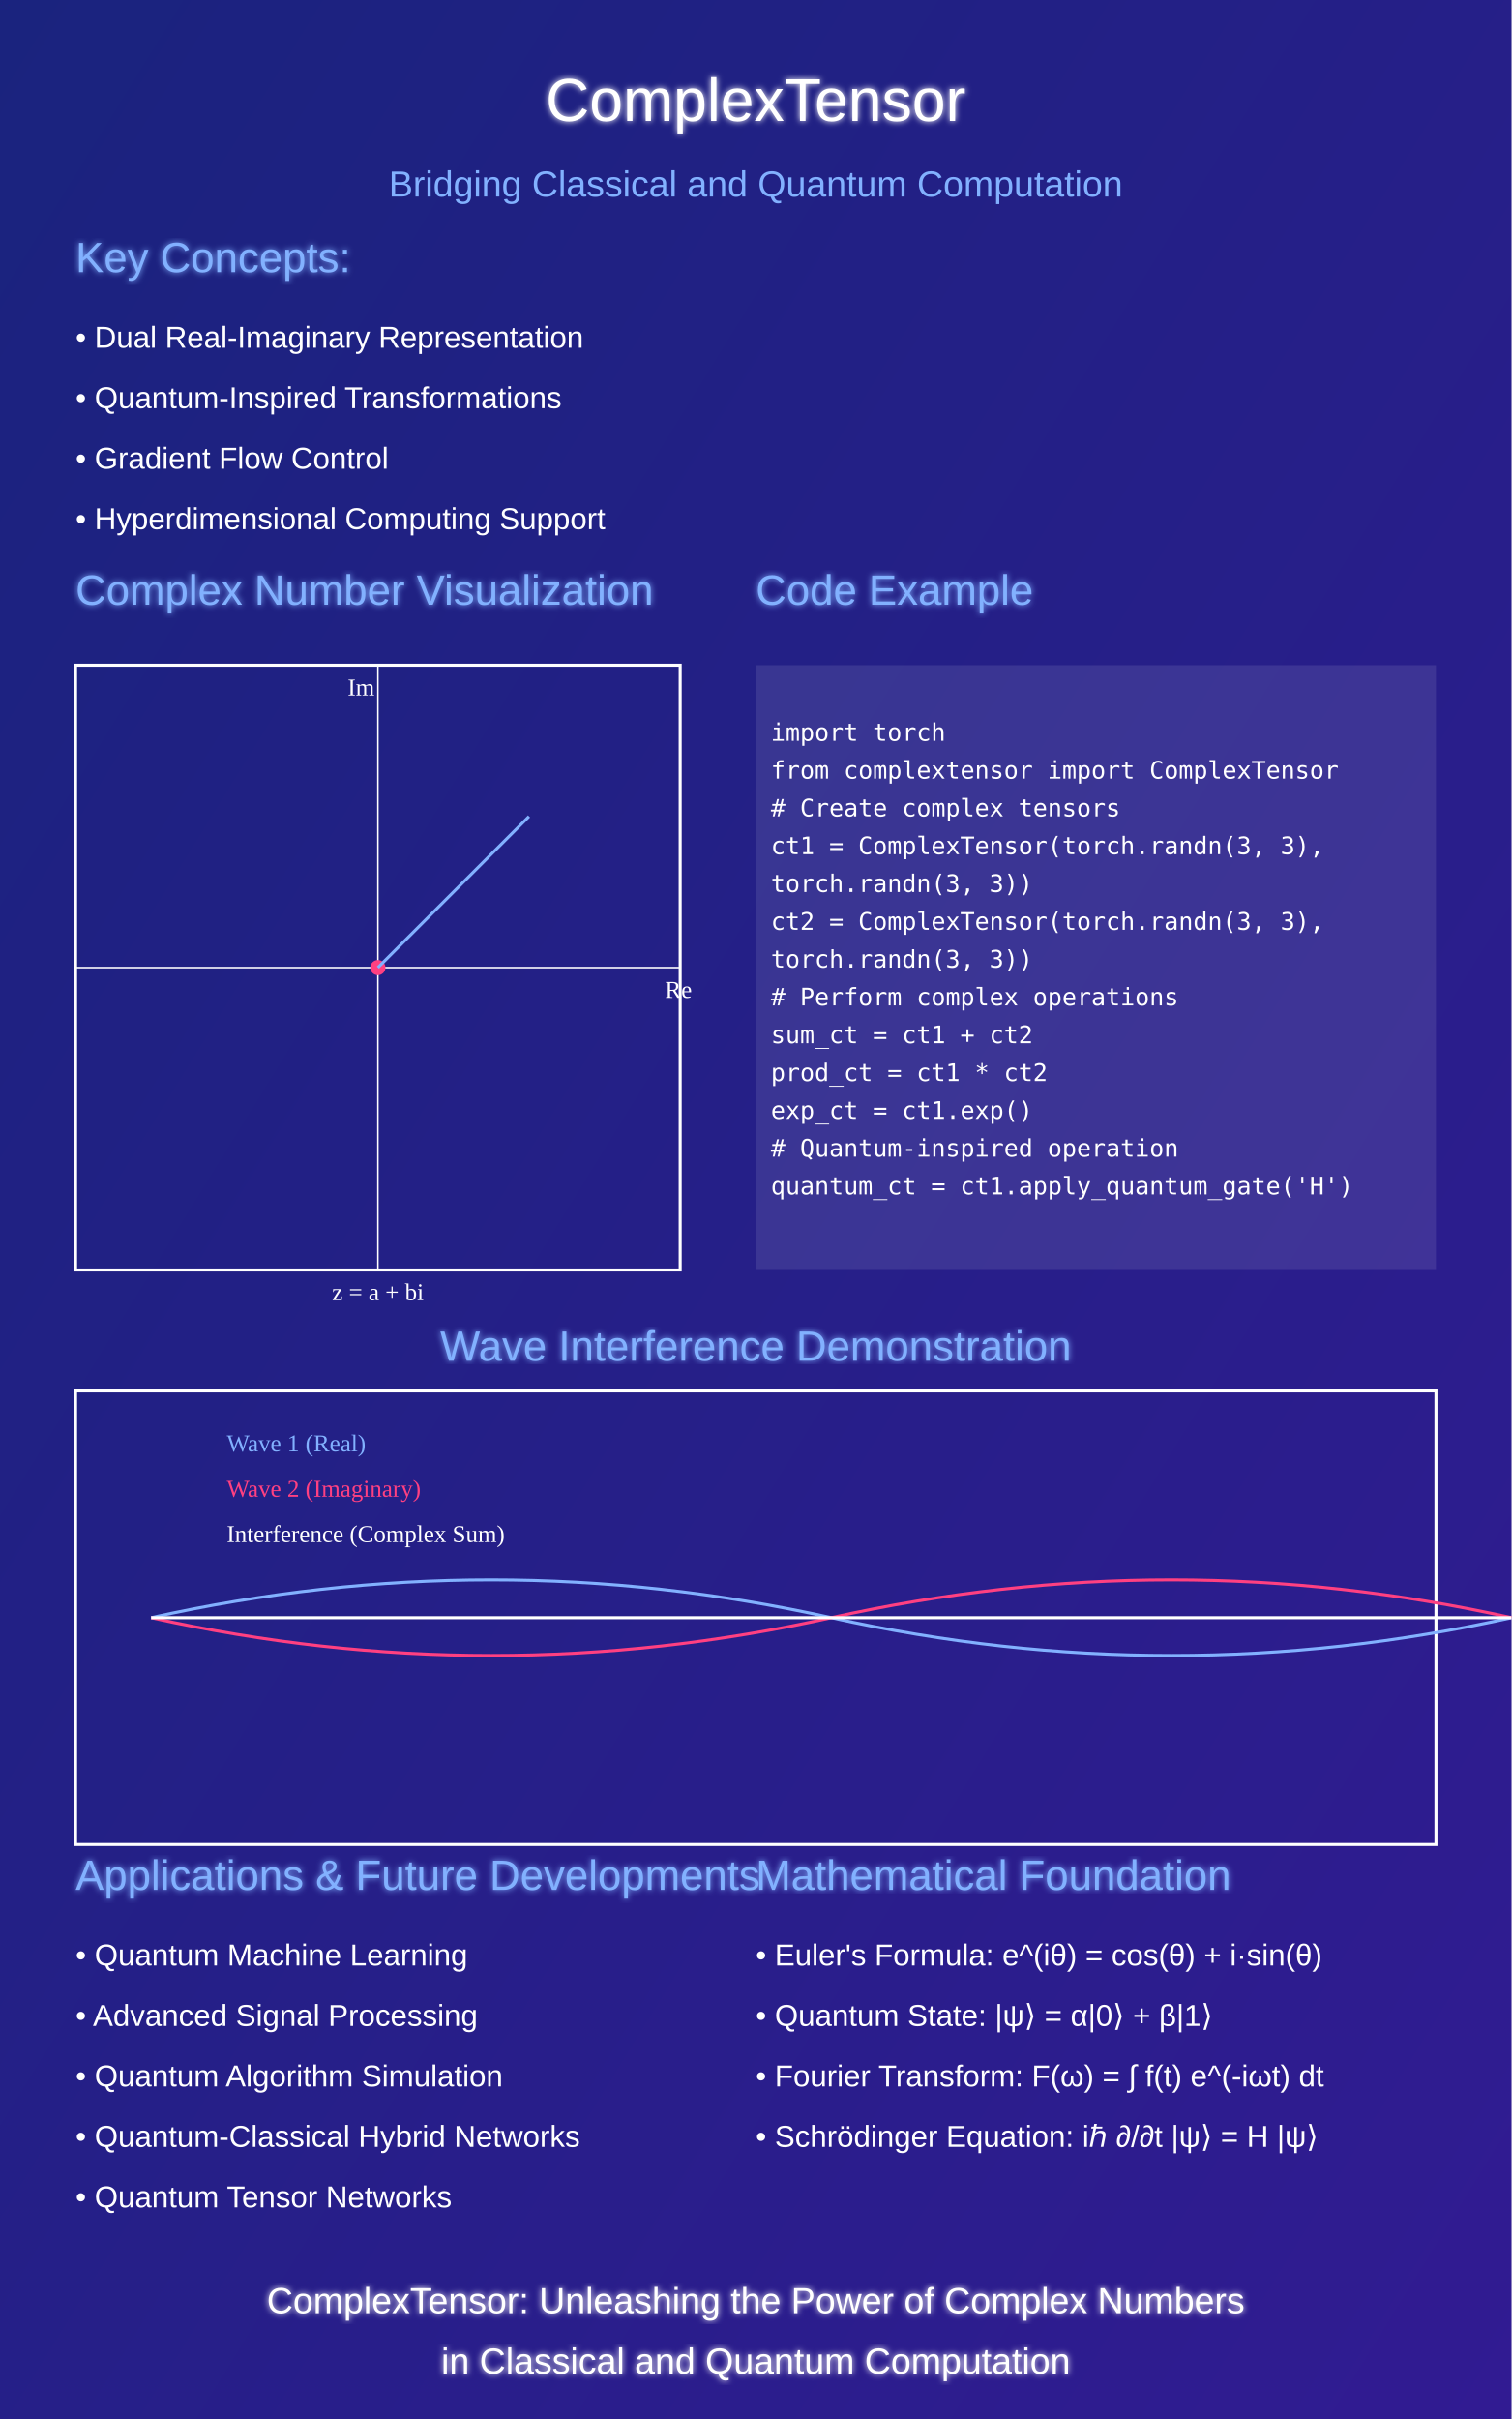
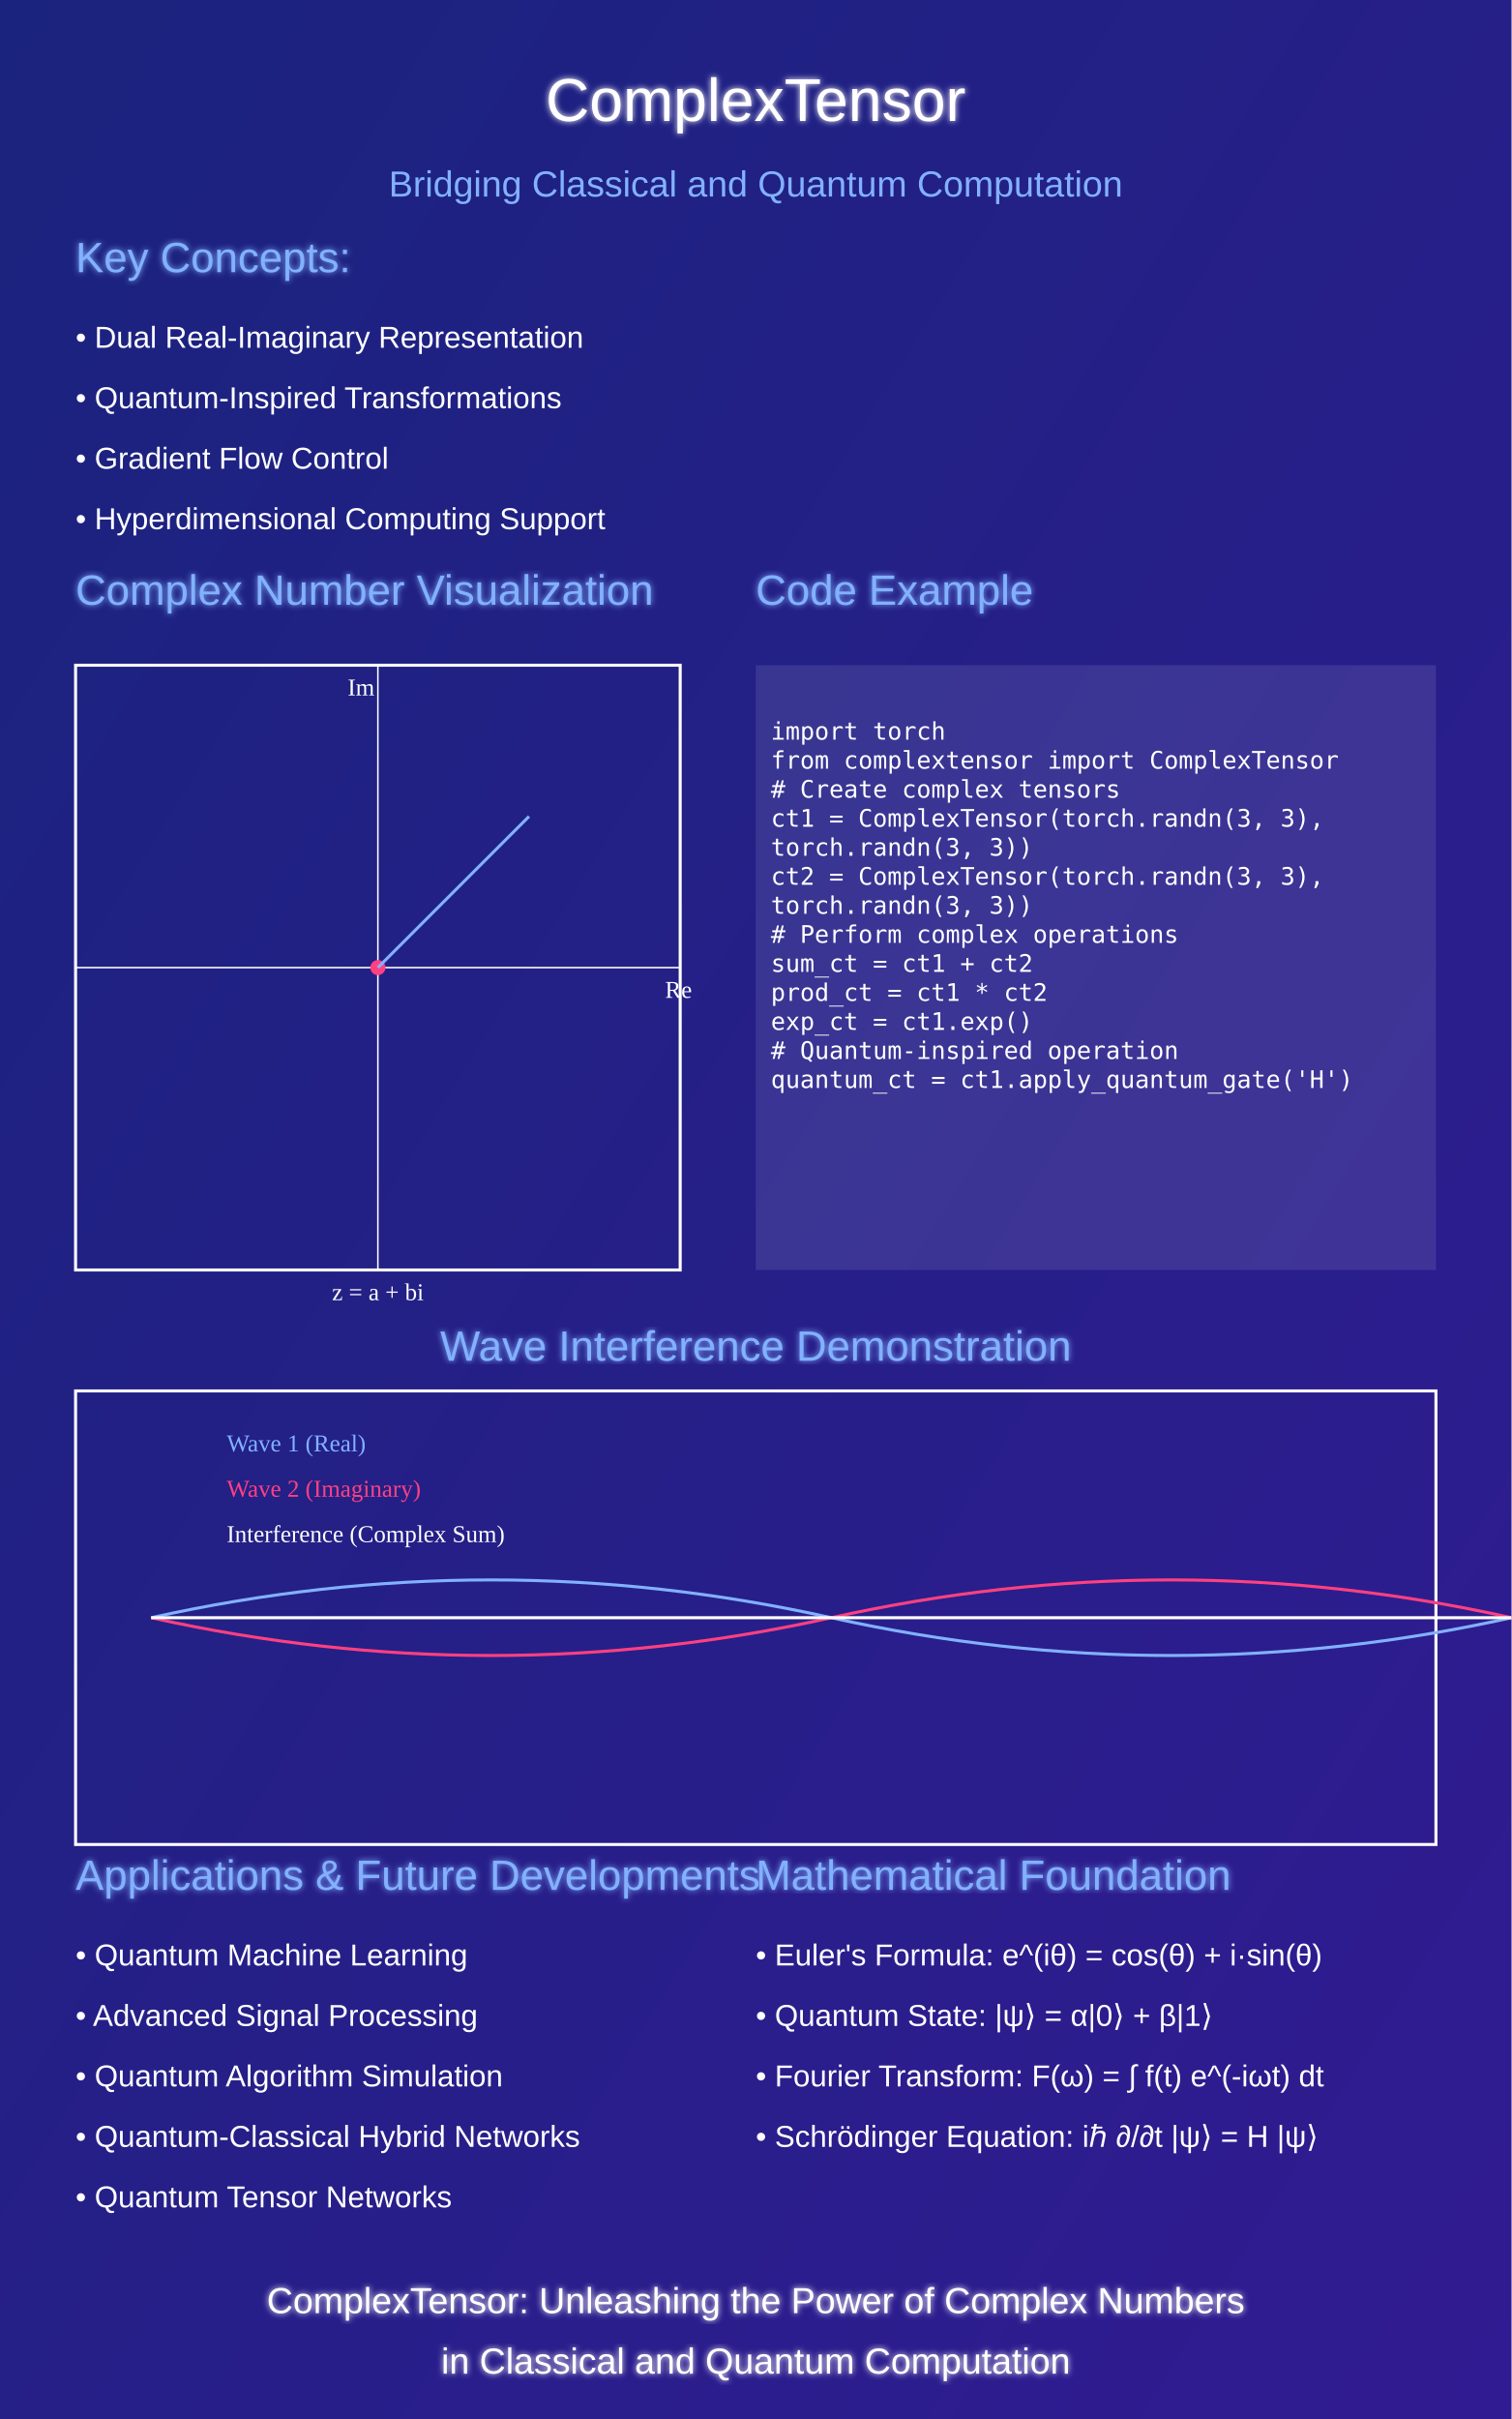
<svg xmlns="http://www.w3.org/2000/svg" viewBox="0 0 1000 1600">
  <defs>
    <linearGradient id="bgGradient" x1="0%" y1="0%" x2="100%" y2="100%">
      <stop offset="0%" style="stop-color:#1a237e;stop-opacity:1" />
      <stop offset="100%" style="stop-color:#311b92;stop-opacity:1" />
    </linearGradient>
    <filter id="glow">
      <feGaussianBlur stdDeviation="2" result="coloredBlur" />
      <feMerge>
        <feMergeNode in="coloredBlur" />
        <feMergeNode in="SourceGraphic" />
      </feMerge>
    </filter>
  </defs>
  <rect width="1000" height="1600" fill="url(#bgGradient)" />
  <text x="500" y="80" font-family="Arial, sans-serif" font-size="40" fill="#ffffff" text-anchor="middle" filter="url(#glow)">ComplexTensor</text>
  <text x="500" y="130" font-family="Arial, sans-serif" font-size="24" fill="#82b1ff" text-anchor="middle">Bridging Classical and Quantum Computation</text>
  <g transform="translate(50, 180)">
    <text font-family="Arial, sans-serif" font-size="28" fill="#82b1ff" filter="url(#glow)">Key Concepts:</text>
-     <text y="50" font-family="Arial, sans-serif" font-size="20" fill="#ffffff">• Dual Real-Imaginary Representation</text>
-     <text y="90" font-family="Arial, sans-serif" font-size="20" fill="#ffffff">• Quantum-Inspired Transformations</text>
-     <text y="130" font-family="Arial, sans-serif" font-size="20" fill="#ffffff">• Gradient Flow Control</text>
-     <text y="170" font-family="Arial, sans-serif" font-size="20" fill="#ffffff">• Hyperdimensional Computing Support</text>
+     <text x="0" y="50" font-family="Arial, sans-serif" font-size="20" fill="#ffffff">• Dual Real-Imaginary Representation</text>
+     <text x="0" y="90" font-family="Arial, sans-serif" font-size="20" fill="#ffffff">• Quantum-Inspired Transformations</text>
+     <text x="0" y="130" font-family="Arial, sans-serif" font-size="20" fill="#ffffff">• Gradient Flow Control</text>
+     <text x="0" y="170" font-family="Arial, sans-serif" font-size="20" fill="#ffffff">• Hyperdimensional Computing Support</text>
  </g>
  <g transform="translate(50, 400)">
    <text font-family="Arial, sans-serif" font-size="28" fill="#82b1ff" filter="url(#glow)">Complex Number Visualization</text>
    <rect x="0" y="40" width="400" height="400" fill="none" stroke="#ffffff" stroke-width="2" />
    <line x1="0" y1="240" x2="400" y2="240" stroke="#ffffff" stroke-width="1" />
    <line x1="200" y1="40" x2="200" y2="440" stroke="#ffffff" stroke-width="1" />
    <text x="390" y="260" fill="#ffffff" font-size="16">Re</text>
    <text x="180" y="60" fill="#ffffff" font-size="16">Im</text>
    <circle cx="200" cy="240" r="5" fill="#ff4081">
      <animate attributeName="cx" values="200;300;200;100;200" dur="10s" repeatCount="indefinite" />
      <animate attributeName="cy" values="240;140;240;340;240" dur="10s" repeatCount="indefinite" />
    </circle>
    <path d="M200,240 L300,140" stroke="#82b1ff" stroke-width="2">
      <animate attributeName="d" values="M200,240 L300,140;M200,240 L200,240;M200,240 L100,340;M200,240 L300,140" dur="10s" repeatCount="indefinite" />
    </path>
    <text x="200" y="460" fill="#ffffff" font-size="16" text-anchor="middle">z = a + bi</text>
  </g>
  <g transform="translate(500, 400)">
    <text font-family="Arial, sans-serif" font-size="28" fill="#82b1ff" filter="url(#glow)">Code Example</text>
-     <rect x="0" y="40" width="450" height="400" fill="rgba(255,255,255,0.1)" />
+     <rect x="0" y="40" width="450" height="400" fill="white" opacity="0.1" />
    <text x="10" y="70" font-family="monospace" font-size="16" fill="#ffffff">
-       <tspan x="10" dy="20">import torch</tspan>
-       <tspan x="10" dy="25">from complextensor import ComplexTensor</tspan>
-       <tspan x="10" dy="25" />
-       <tspan x="10" dy="25"># Create complex tensors</tspan>
-       <tspan x="10" dy="25">ct1 = ComplexTensor(torch.randn(3, 3),</tspan>
-       <tspan x="10" dy="25">                    torch.randn(3, 3))</tspan>
-       <tspan x="10" dy="25">ct2 = ComplexTensor(torch.randn(3, 3),</tspan>
-       <tspan x="10" dy="25">                    torch.randn(3, 3))</tspan>
-       <tspan x="10" dy="25" />
-       <tspan x="10" dy="25"># Perform complex operations</tspan>
-       <tspan x="10" dy="25">sum_ct = ct1 + ct2</tspan>
-       <tspan x="10" dy="25">prod_ct = ct1 * ct2</tspan>
-       <tspan x="10" dy="25">exp_ct = ct1.exp()</tspan>
-       <tspan x="10" dy="25" />
-       <tspan x="10" dy="25"># Quantum-inspired operation</tspan>
-       <tspan x="10" dy="25">quantum_ct = ct1.apply_quantum_gate('H')</tspan>
+       <tspan x="10" dy="1.2em">import torch</tspan>
+       <tspan x="10" dy="1.2em">from complextensor import ComplexTensor</tspan>
+       <tspan x="10" dy="1.2em" />
+       <tspan x="10" dy="1.2em"># Create complex tensors</tspan>
+       <tspan x="10" dy="1.2em">ct1 = ComplexTensor(torch.randn(3, 3),</tspan>
+       <tspan x="10" dy="1.2em">                    torch.randn(3, 3))</tspan>
+       <tspan x="10" dy="1.2em">ct2 = ComplexTensor(torch.randn(3, 3),</tspan>
+       <tspan x="10" dy="1.2em">                    torch.randn(3, 3))</tspan>
+       <tspan x="10" dy="1.2em" />
+       <tspan x="10" dy="1.2em"># Perform complex operations</tspan>
+       <tspan x="10" dy="1.2em">sum_ct = ct1 + ct2</tspan>
+       <tspan x="10" dy="1.2em">prod_ct = ct1 * ct2</tspan>
+       <tspan x="10" dy="1.2em">exp_ct = ct1.exp()</tspan>
+       <tspan x="10" dy="1.2em" />
+       <tspan x="10" dy="1.2em"># Quantum-inspired operation</tspan>
+       <tspan x="10" dy="1.2em">quantum_ct = ct1.apply_quantum_gate('H')</tspan>
    </text>
  </g>
  <g transform="translate(50, 900)">
    <text x="450" y="0" font-family="Arial, sans-serif" font-size="28" fill="#82b1ff" text-anchor="middle" filter="url(#glow)">Wave Interference Demonstration</text>
    <rect x="0" y="20" width="900" height="300" fill="none" stroke="#ffffff" stroke-width="2" />
    <path d="M50,170 Q275,120 500,170 T950,170" fill="none" stroke="#82b1ff" stroke-width="2">
      <animate attributeName="d" values="M50,170 Q275,120 500,170 T950,170;                        M50,170 Q275,220 500,170 T950,170;                        M50,170 Q275,120 500,170 T950,170" dur="4s" repeatCount="indefinite" />
    </path>
    <path d="M50,170 Q275,220 500,170 T950,170" fill="none" stroke="#ff4081" stroke-width="2">
      <animate attributeName="d" values="M50,170 Q275,220 500,170 T950,170;                        M50,170 Q275,120 500,170 T950,170;                        M50,170 Q275,220 500,170 T950,170" dur="3s" repeatCount="indefinite" />
    </path>
    <path d="M50,170 Q275,170 500,170 T950,170" fill="none" stroke="#ffffff" stroke-width="2">
      <animate attributeName="d" values="M50,170 Q275,170 500,170 T950,170;                        M50,170 Q275,195 500,170 T950,170;                        M50,170 Q275,145 500,170 T950,170;                        M50,170 Q275,170 500,170 T950,170" dur="2s" repeatCount="indefinite" />
    </path>
    <text x="100" y="60" fill="#82b1ff" font-size="16">Wave 1 (Real)</text>
    <text x="100" y="90" fill="#ff4081" font-size="16">Wave 2 (Imaginary)</text>
    <text x="100" y="120" fill="#ffffff" font-size="16">Interference (Complex Sum)</text>
  </g>
  <g transform="translate(50, 1250)">
    <text font-family="Arial, sans-serif" font-size="28" fill="#82b1ff" filter="url(#glow)">Applications &amp; Future Developments</text>
-     <text y="50" font-family="Arial, sans-serif" font-size="20" fill="#ffffff">• Quantum Machine Learning</text>
-     <text y="90" font-family="Arial, sans-serif" font-size="20" fill="#ffffff">• Advanced Signal Processing</text>
-     <text y="130" font-family="Arial, sans-serif" font-size="20" fill="#ffffff">• Quantum Algorithm Simulation</text>
-     <text y="170" font-family="Arial, sans-serif" font-size="20" fill="#ffffff">• Quantum-Classical Hybrid Networks</text>
-     <text y="210" font-family="Arial, sans-serif" font-size="20" fill="#ffffff">• Quantum Tensor Networks</text>
+     <text x="0" y="50" font-family="Arial, sans-serif" font-size="20" fill="#ffffff">• Quantum Machine Learning</text>
+     <text x="0" y="90" font-family="Arial, sans-serif" font-size="20" fill="#ffffff">• Advanced Signal Processing</text>
+     <text x="0" y="130" font-family="Arial, sans-serif" font-size="20" fill="#ffffff">• Quantum Algorithm Simulation</text>
+     <text x="0" y="170" font-family="Arial, sans-serif" font-size="20" fill="#ffffff">• Quantum-Classical Hybrid Networks</text>
+     <text x="0" y="210" font-family="Arial, sans-serif" font-size="20" fill="#ffffff">• Quantum Tensor Networks</text>
  </g>
  <g transform="translate(500, 1250)">
    <text font-family="Arial, sans-serif" font-size="28" fill="#82b1ff" filter="url(#glow)">Mathematical Foundation</text>
-     <text y="50" font-family="Arial, sans-serif" font-size="20" fill="#ffffff">• Euler's Formula: e^(iθ) = cos(θ) + i·sin(θ)</text>
-     <text y="90" font-family="Arial, sans-serif" font-size="20" fill="#ffffff">• Quantum State: |ψ⟩ = α|0⟩ + β|1⟩</text>
-     <text y="130" font-family="Arial, sans-serif" font-size="20" fill="#ffffff">• Fourier Transform: F(ω) = ∫ f(t) e^(-iωt) dt</text>
-     <text y="170" font-family="Arial, sans-serif" font-size="20" fill="#ffffff">• Schrödinger Equation: iℏ ∂/∂t |ψ⟩ = H |ψ⟩</text>
+     <text x="0" y="50" font-family="Arial, sans-serif" font-size="20" fill="#ffffff">• Euler's Formula: e^(iθ) = cos(θ) + i·sin(θ)</text>
+     <text x="0" y="90" font-family="Arial, sans-serif" font-size="20" fill="#ffffff">• Quantum State: |ψ⟩ = α|0⟩ + β|1⟩</text>
+     <text x="0" y="130" font-family="Arial, sans-serif" font-size="20" fill="#ffffff">• Fourier Transform: F(ω) = ∫ f(t) e^(-iωt) dt</text>
+     <text x="0" y="170" font-family="Arial, sans-serif" font-size="20" fill="#ffffff">• Schrödinger Equation: iℏ ∂/∂t |ψ⟩ = H |ψ⟩</text>
  </g>
  <text x="500" y="1530" font-family="Arial, sans-serif" font-size="24" fill="#ffffff" text-anchor="middle" filter="url(#glow)">
    ComplexTensor: Unleashing the Power of Complex Numbers
  </text>
  <text x="500" y="1570" font-family="Arial, sans-serif" font-size="24" fill="#ffffff" text-anchor="middle" filter="url(#glow)">
    in Classical and Quantum Computation
  </text>
</svg>
